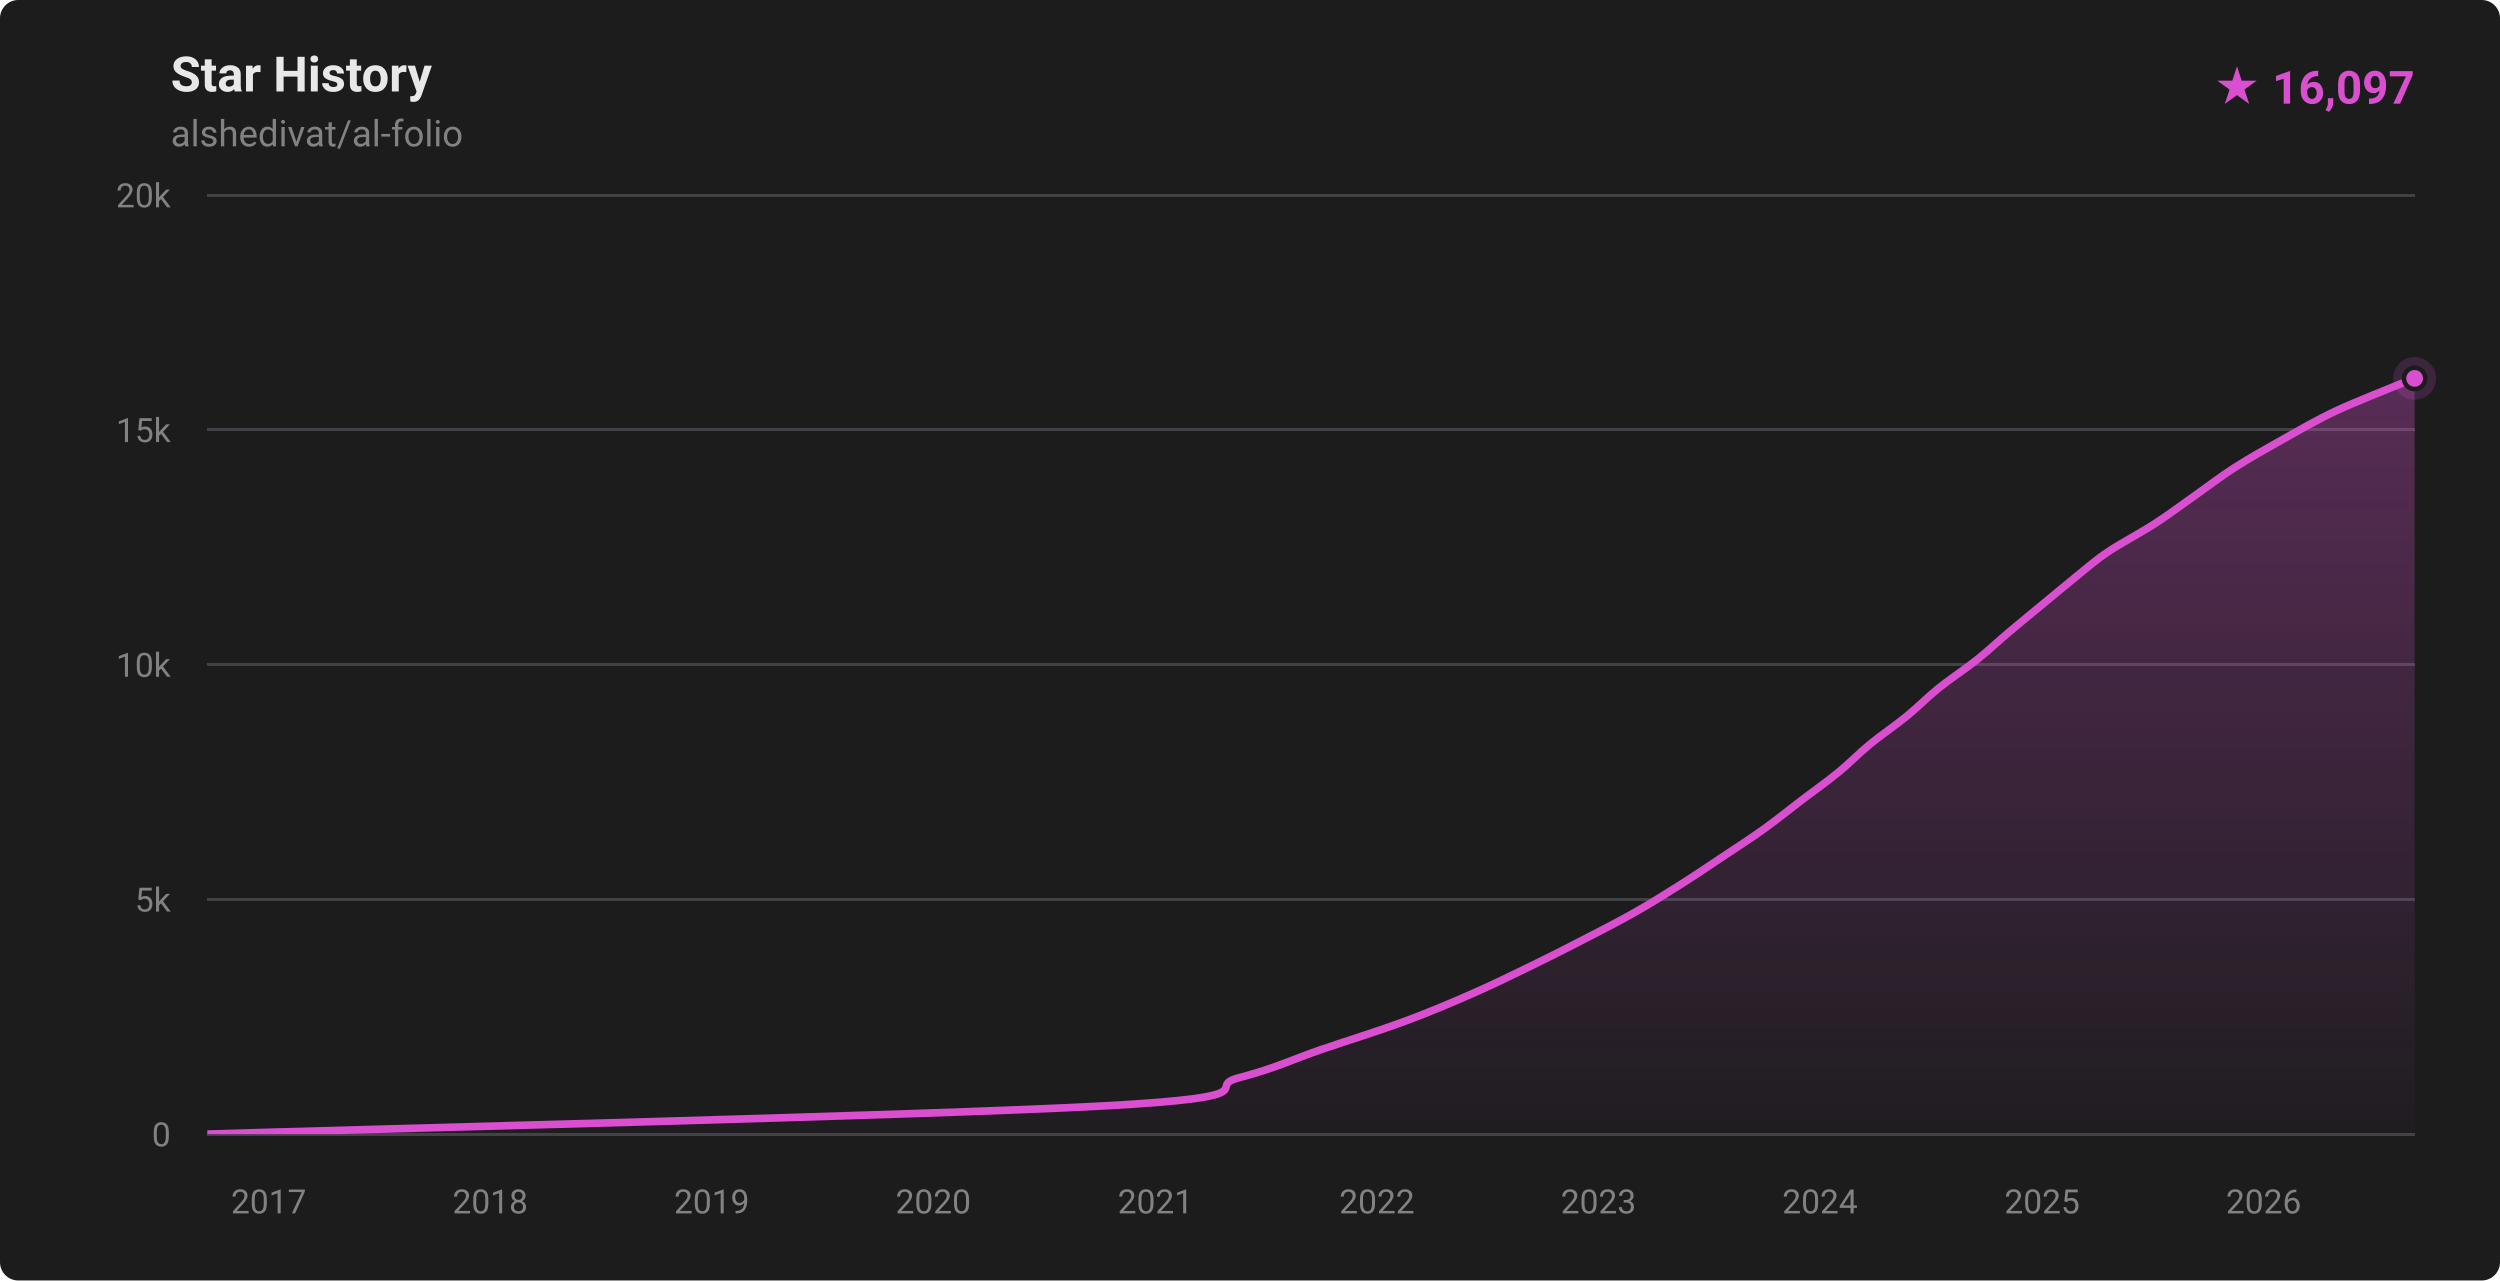
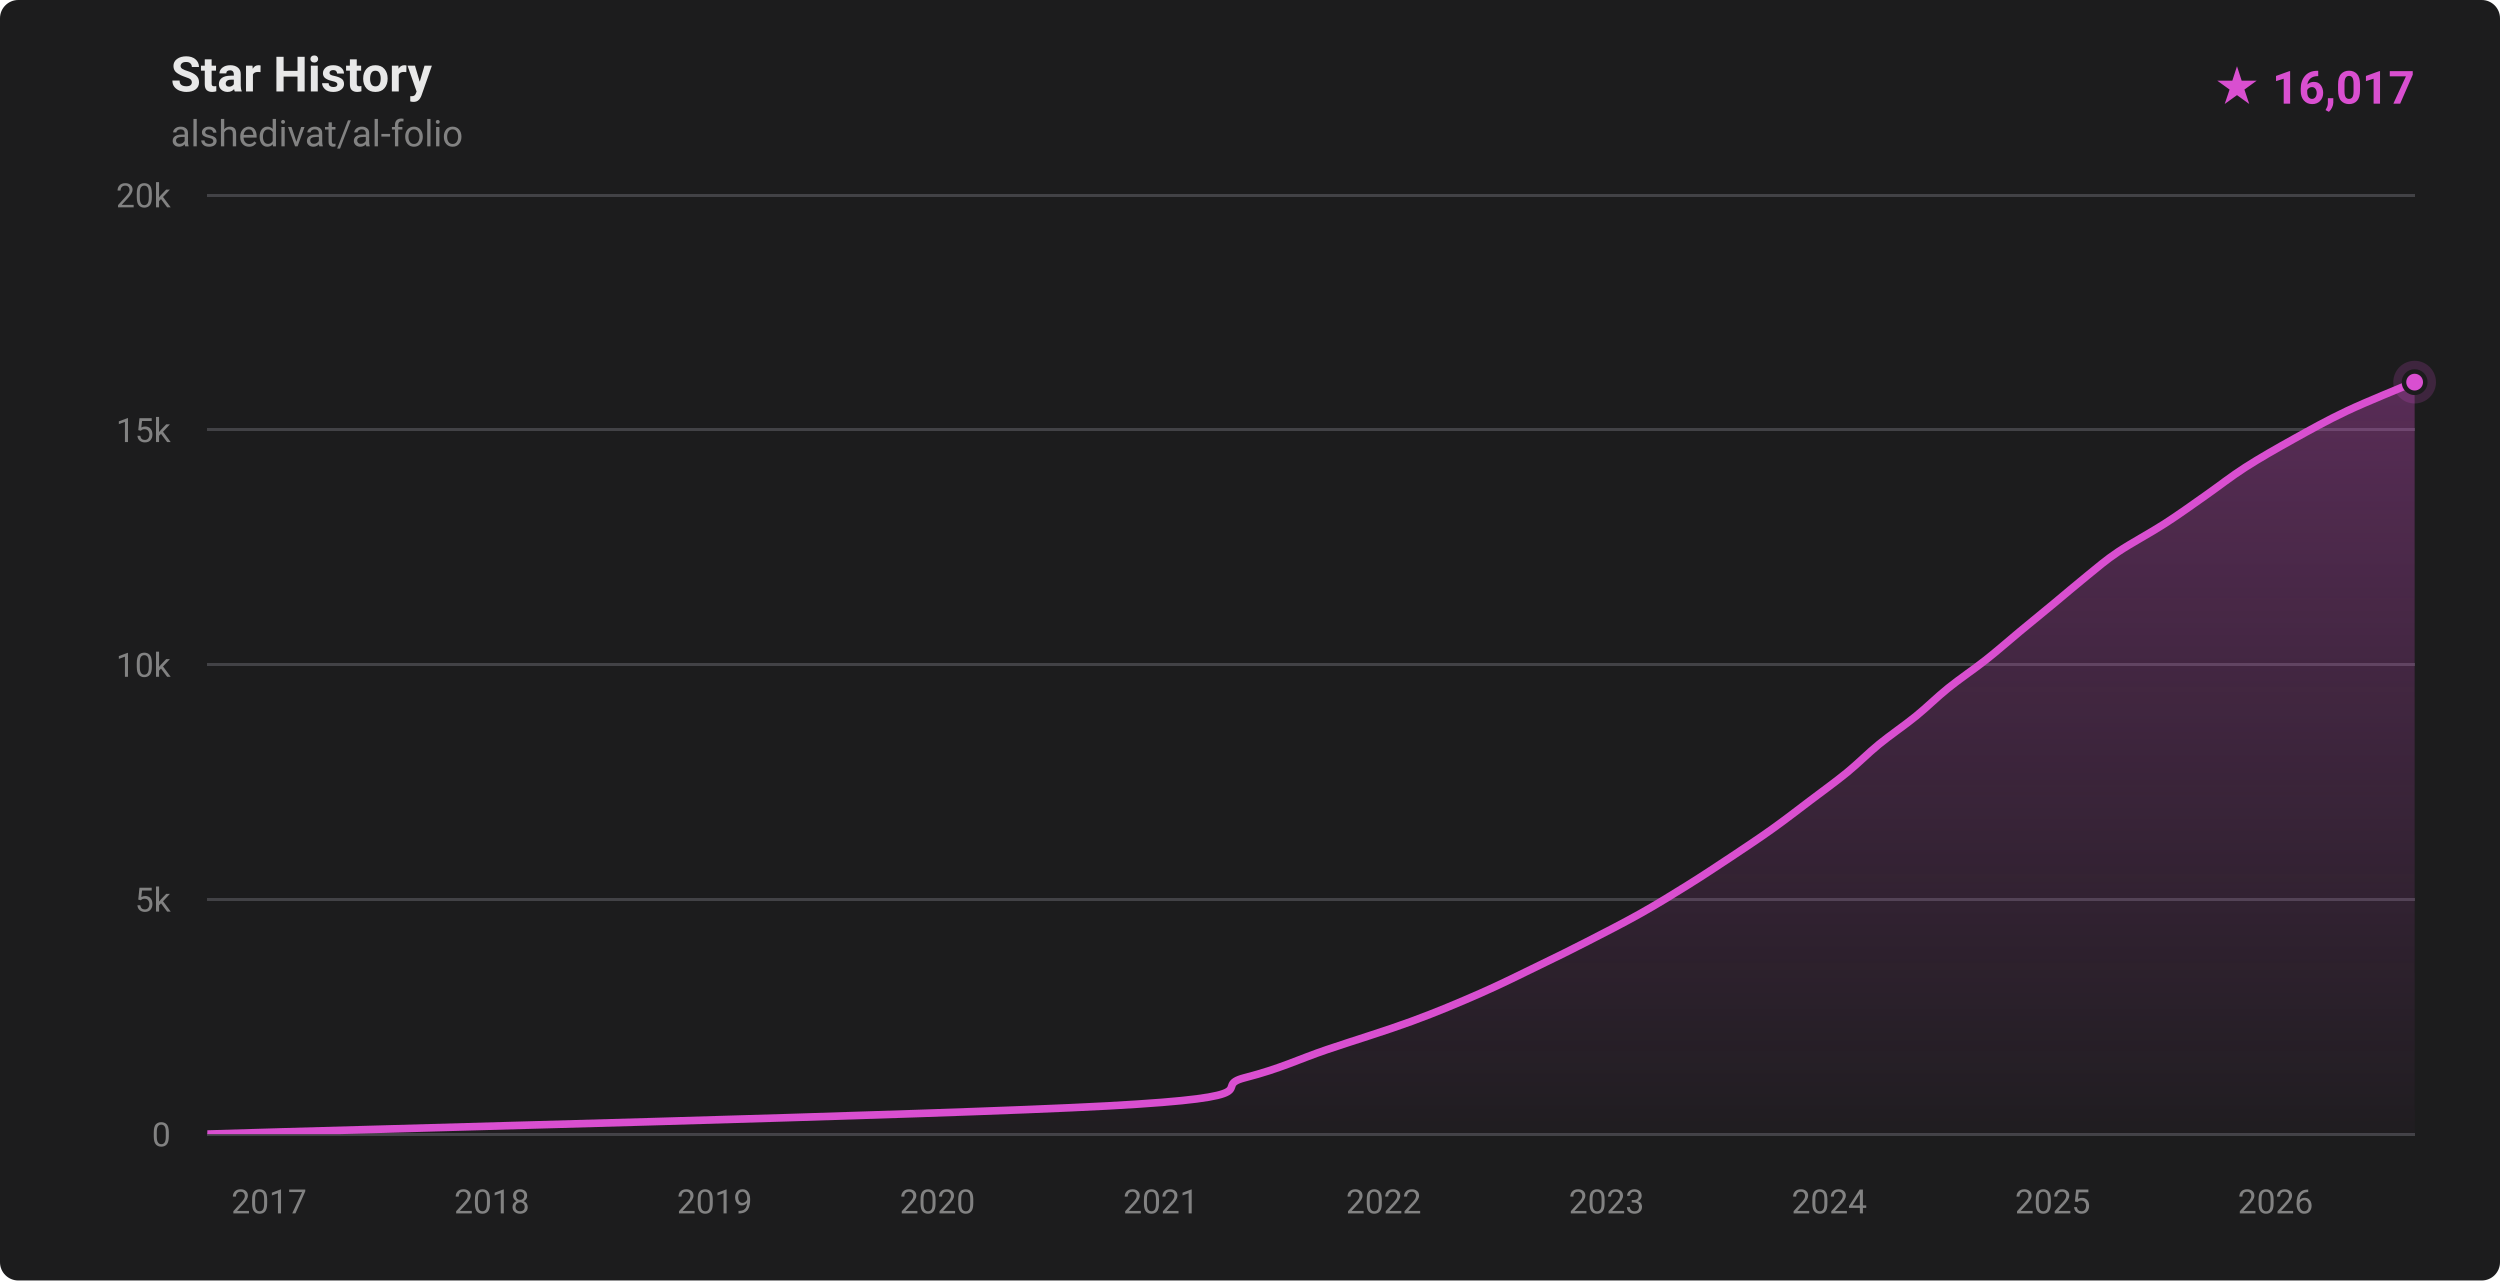
- <svg xmlns="http://www.w3.org/2000/svg" width="820" height="420" viewBox="0 0 820 420" role="img" aria-label="Star history for alshedivat/al-folio: 16097 stars">
+ <svg xmlns="http://www.w3.org/2000/svg" width="820" height="420" viewBox="0 0 820 420" role="img" aria-label="Star history for alshedivat/al-folio: 16017 stars">
  <defs>
    <linearGradient id="fill-dark" x1="0" y1="0" x2="0" y2="1">
      <stop offset="0%" stop-color="rgba(217,79,208,0.32)" />
      <stop offset="100%" stop-color="rgba(217,79,208,0.02)" />
    </linearGradient>
    <clipPath id="plot-dark">
      <rect x="68" y="64" width="724" height="308" />
    </clipPath>
  </defs>
  <style>
    .ttl { font: 600 16px -apple-system,BlinkMacSystemFont,'Segoe UI',Roboto,'Helvetica Neue',Arial,sans-serif; fill: #e8e8e8; }
    .sub { font: 400 12px -apple-system,BlinkMacSystemFont,'Segoe UI',Roboto,'Helvetica Neue',Arial,sans-serif; fill: #828282; }
    .ax  { font: 400 11px -apple-system,BlinkMacSystemFont,'Segoe UI',Roboto,'Helvetica Neue',Arial,sans-serif; fill: #828282; }
    .tot { font: 700 15px -apple-system,BlinkMacSystemFont,'Segoe UI',Roboto,'Helvetica Neue',Arial,sans-serif; fill: #d94fd0; }
  </style>
  <rect width="820" height="420" fill="#1c1c1d" rx="6" />
  <text x="56" y="30" class="ttl">Star History</text>
  <text x="56" y="48" class="sub">alshedivat/al-folio</text>
-   <text x="792" y="34" text-anchor="end" class="tot">★ 16,097</text>
+   <text x="792" y="34" text-anchor="end" class="tot">★ 16,017</text>
  <g stroke="#424246" stroke-width="1" shape-rendering="crispEdges">
    <line x1="68" y1="372.00" x2="792" y2="372.00" />
    <line x1="68" y1="295.00" x2="792" y2="295.00" />
    <line x1="68" y1="218.00" x2="792" y2="218.00" />
    <line x1="68" y1="141.00" x2="792" y2="141.00" />
    <line x1="68" y1="64.00" x2="792" y2="64.00" />
  </g>
  <g>
    <text x="56" y="376.00" text-anchor="end" class="ax">0</text>
    <text x="56" y="299.00" text-anchor="end" class="ax">5k</text>
    <text x="56" y="222.00" text-anchor="end" class="ax">10k</text>
    <text x="56" y="145.00" text-anchor="end" class="ax">15k</text>
    <text x="56" y="68.00" text-anchor="end" class="ax">20k</text>
  </g>
  <g>
-     <text x="88.13" y="398" text-anchor="middle" class="ax">2017</text>
-     <text x="160.79" y="398" text-anchor="middle" class="ax">2018</text>
-     <text x="233.45" y="398" text-anchor="middle" class="ax">2019</text>
-     <text x="306.11" y="398" text-anchor="middle" class="ax">2020</text>
-     <text x="378.97" y="398" text-anchor="middle" class="ax">2021</text>
-     <text x="451.63" y="398" text-anchor="middle" class="ax">2022</text>
-     <text x="524.29" y="398" text-anchor="middle" class="ax">2023</text>
-     <text x="596.95" y="398" text-anchor="middle" class="ax">2024</text>
-     <text x="669.81" y="398" text-anchor="middle" class="ax">2025</text>
-     <text x="742.47" y="398" text-anchor="middle" class="ax">2026</text>
+     <text x="88.25" y="398" text-anchor="middle" class="ax">2017</text>
+     <text x="161.33" y="398" text-anchor="middle" class="ax">2018</text>
+     <text x="234.41" y="398" text-anchor="middle" class="ax">2019</text>
+     <text x="307.49" y="398" text-anchor="middle" class="ax">2020</text>
+     <text x="380.77" y="398" text-anchor="middle" class="ax">2021</text>
+     <text x="453.85" y="398" text-anchor="middle" class="ax">2022</text>
+     <text x="526.93" y="398" text-anchor="middle" class="ax">2023</text>
+     <text x="600.01" y="398" text-anchor="middle" class="ax">2024</text>
+     <text x="673.29" y="398" text-anchor="middle" class="ax">2025</text>
+     <text x="746.37" y="398" text-anchor="middle" class="ax">2026</text>
  </g>
  <g clip-path="url(#plot-dark)">
-     <path d="M 68.00,371.98 C 117.01,370.44 305.68,365.82 362.08,362.74 C 418.48,359.66 394.50,356.58 406.38,353.50 C 418.25,350.42 424.29,347.34 433.34,344.26 C 442.39,341.18 452.35,338.10 460.67,335.02 C 468.98,331.94 476.21,328.86 483.23,325.78 C 490.25,322.70 496.96,319.37 502.78,316.54 C 508.59,313.72 512.63,311.67 518.10,308.84 C 523.57,306.02 530.15,302.68 535.61,299.60 C 541.07,296.52 545.99,293.44 550.87,290.36 C 555.75,287.28 560.28,284.20 564.90,281.12 C 569.53,278.04 574.32,274.96 578.61,271.88 C 582.91,268.80 586.64,265.72 590.69,262.64 C 594.73,259.56 599.12,256.48 602.89,253.40 C 606.66,250.32 609.54,247.24 613.29,244.16 C 617.04,241.08 621.62,238.00 625.40,234.92 C 629.17,231.84 632.09,228.76 635.92,225.68 C 639.75,222.60 644.50,219.52 648.37,216.44 C 652.23,213.36 655.45,210.28 659.11,207.20 C 662.76,204.12 666.55,201.04 670.28,197.96 C 674.01,194.88 677.96,191.55 681.48,188.72 C 685.00,185.90 687.18,183.85 691.39,181.02 C 695.60,178.20 701.98,174.86 706.74,171.78 C 711.50,168.70 715.55,165.62 719.94,162.54 C 724.33,159.46 728.24,156.38 733.06,153.30 C 737.88,150.22 743.35,147.14 748.85,144.06 C 754.36,140.98 759.55,137.90 766.10,134.82 C 772.66,131.74 783.87,127.37 788.19,125.58 C 792.50,123.80 791.36,124.35 792.00,124.11 L 792.00,372.00 L 68.00,372.00 Z" fill="url(#fill-dark)" />
-     <path d="M 68.00,371.98 C 117.01,370.44 305.68,365.82 362.08,362.74 C 418.48,359.66 394.50,356.58 406.38,353.50 C 418.25,350.42 424.29,347.34 433.34,344.26 C 442.39,341.18 452.35,338.10 460.67,335.02 C 468.98,331.94 476.21,328.86 483.23,325.78 C 490.25,322.70 496.96,319.37 502.78,316.54 C 508.59,313.72 512.63,311.67 518.10,308.84 C 523.57,306.02 530.15,302.68 535.61,299.60 C 541.07,296.52 545.99,293.44 550.87,290.36 C 555.75,287.28 560.28,284.20 564.90,281.12 C 569.53,278.04 574.32,274.96 578.61,271.88 C 582.91,268.80 586.64,265.72 590.69,262.64 C 594.73,259.56 599.12,256.48 602.89,253.40 C 606.66,250.32 609.54,247.24 613.29,244.16 C 617.04,241.08 621.62,238.00 625.40,234.92 C 629.17,231.84 632.09,228.76 635.92,225.68 C 639.75,222.60 644.50,219.52 648.37,216.44 C 652.23,213.36 655.45,210.28 659.11,207.20 C 662.76,204.12 666.55,201.04 670.28,197.96 C 674.01,194.88 677.96,191.55 681.48,188.72 C 685.00,185.90 687.18,183.85 691.39,181.02 C 695.60,178.20 701.98,174.86 706.74,171.78 C 711.50,168.70 715.55,165.62 719.94,162.54 C 724.33,159.46 728.24,156.38 733.06,153.30 C 737.88,150.22 743.35,147.14 748.85,144.06 C 754.36,140.98 759.55,137.90 766.10,134.82 C 772.66,131.74 783.87,127.37 788.19,125.58 C 792.50,123.80 791.36,124.35 792.00,124.11" fill="none" stroke="#d94fd0" stroke-width="2.5" stroke-linecap="round" stroke-linejoin="round" />
+     <path d="M 68.00,371.98 C 117.22,370.44 306.63,365.82 363.34,362.74 C 420.06,359.66 396.28,356.58 408.27,353.50 C 420.26,350.42 426.17,347.34 435.28,344.26 C 444.38,341.18 454.53,338.10 462.92,335.02 C 471.31,331.94 478.58,328.86 485.60,325.78 C 492.62,322.70 499.23,319.37 505.06,316.54 C 510.89,313.72 515.08,311.67 520.58,308.84 C 526.09,306.02 532.62,302.68 538.10,299.60 C 543.59,296.52 548.56,293.44 553.50,290.36 C 558.44,287.28 563.09,284.20 567.73,281.12 C 572.37,278.04 577.00,274.96 581.32,271.88 C 585.64,268.80 589.59,265.72 593.67,262.64 C 597.74,259.56 602.02,256.48 605.79,253.40 C 609.56,250.32 612.51,247.24 616.27,244.16 C 620.04,241.08 624.61,238.00 628.40,234.92 C 632.19,231.84 635.20,228.76 639.03,225.68 C 642.85,222.60 647.46,219.52 651.36,216.44 C 655.26,213.36 658.72,210.28 662.43,207.20 C 666.15,204.12 669.93,201.04 673.65,197.96 C 677.37,194.88 681.24,191.55 684.75,188.72 C 688.26,185.90 690.51,183.85 694.72,181.02 C 698.93,178.20 705.21,174.86 709.99,171.78 C 714.77,168.70 719.00,165.62 723.40,162.54 C 727.81,159.46 731.64,156.38 736.44,153.30 C 741.24,150.22 746.66,147.14 752.20,144.06 C 757.75,140.98 763.21,137.90 769.73,134.82 C 776.25,131.74 787.62,127.17 791.34,125.58 C 795.05,124.00 791.89,125.38 792.00,125.34 L 792.00,372.00 L 68.00,372.00 Z" fill="url(#fill-dark)" />
+     <path d="M 68.00,371.98 C 117.22,370.44 306.63,365.82 363.34,362.74 C 420.06,359.66 396.28,356.58 408.27,353.50 C 420.26,350.42 426.17,347.34 435.28,344.26 C 444.38,341.18 454.53,338.10 462.92,335.02 C 471.31,331.94 478.58,328.86 485.60,325.78 C 492.62,322.70 499.23,319.37 505.06,316.54 C 510.89,313.72 515.08,311.67 520.58,308.84 C 526.09,306.02 532.62,302.68 538.10,299.60 C 543.59,296.52 548.56,293.44 553.50,290.36 C 558.44,287.28 563.09,284.20 567.73,281.12 C 572.37,278.04 577.00,274.96 581.32,271.88 C 585.64,268.80 589.59,265.72 593.67,262.64 C 597.74,259.56 602.02,256.48 605.79,253.40 C 609.56,250.32 612.51,247.24 616.27,244.16 C 620.04,241.08 624.61,238.00 628.40,234.92 C 632.19,231.84 635.20,228.76 639.03,225.68 C 642.85,222.60 647.46,219.52 651.36,216.44 C 655.26,213.36 658.72,210.28 662.43,207.20 C 666.15,204.12 669.93,201.04 673.65,197.96 C 677.37,194.88 681.24,191.55 684.75,188.72 C 688.26,185.90 690.51,183.85 694.72,181.02 C 698.93,178.20 705.21,174.86 709.99,171.78 C 714.77,168.70 719.00,165.62 723.40,162.54 C 727.81,159.46 731.64,156.38 736.44,153.30 C 741.24,150.22 746.66,147.14 752.20,144.06 C 757.75,140.98 763.21,137.90 769.73,134.82 C 776.25,131.74 787.62,127.17 791.34,125.58 C 795.05,124.00 791.89,125.38 792.00,125.34" fill="none" stroke="#d94fd0" stroke-width="2.5" stroke-linecap="round" stroke-linejoin="round" />
  </g>
-   <circle cx="792.00" cy="124.11" r="7" fill="#d94fd0" opacity="0.18" />
-   <circle cx="792.00" cy="124.11" r="3.5" fill="#d94fd0" stroke="#1c1c1d" stroke-width="1.5" />
+   <circle cx="792.00" cy="125.34" r="7" fill="#d94fd0" opacity="0.18" />
+   <circle cx="792.00" cy="125.34" r="3.5" fill="#d94fd0" stroke="#1c1c1d" stroke-width="1.5" />
</svg>
